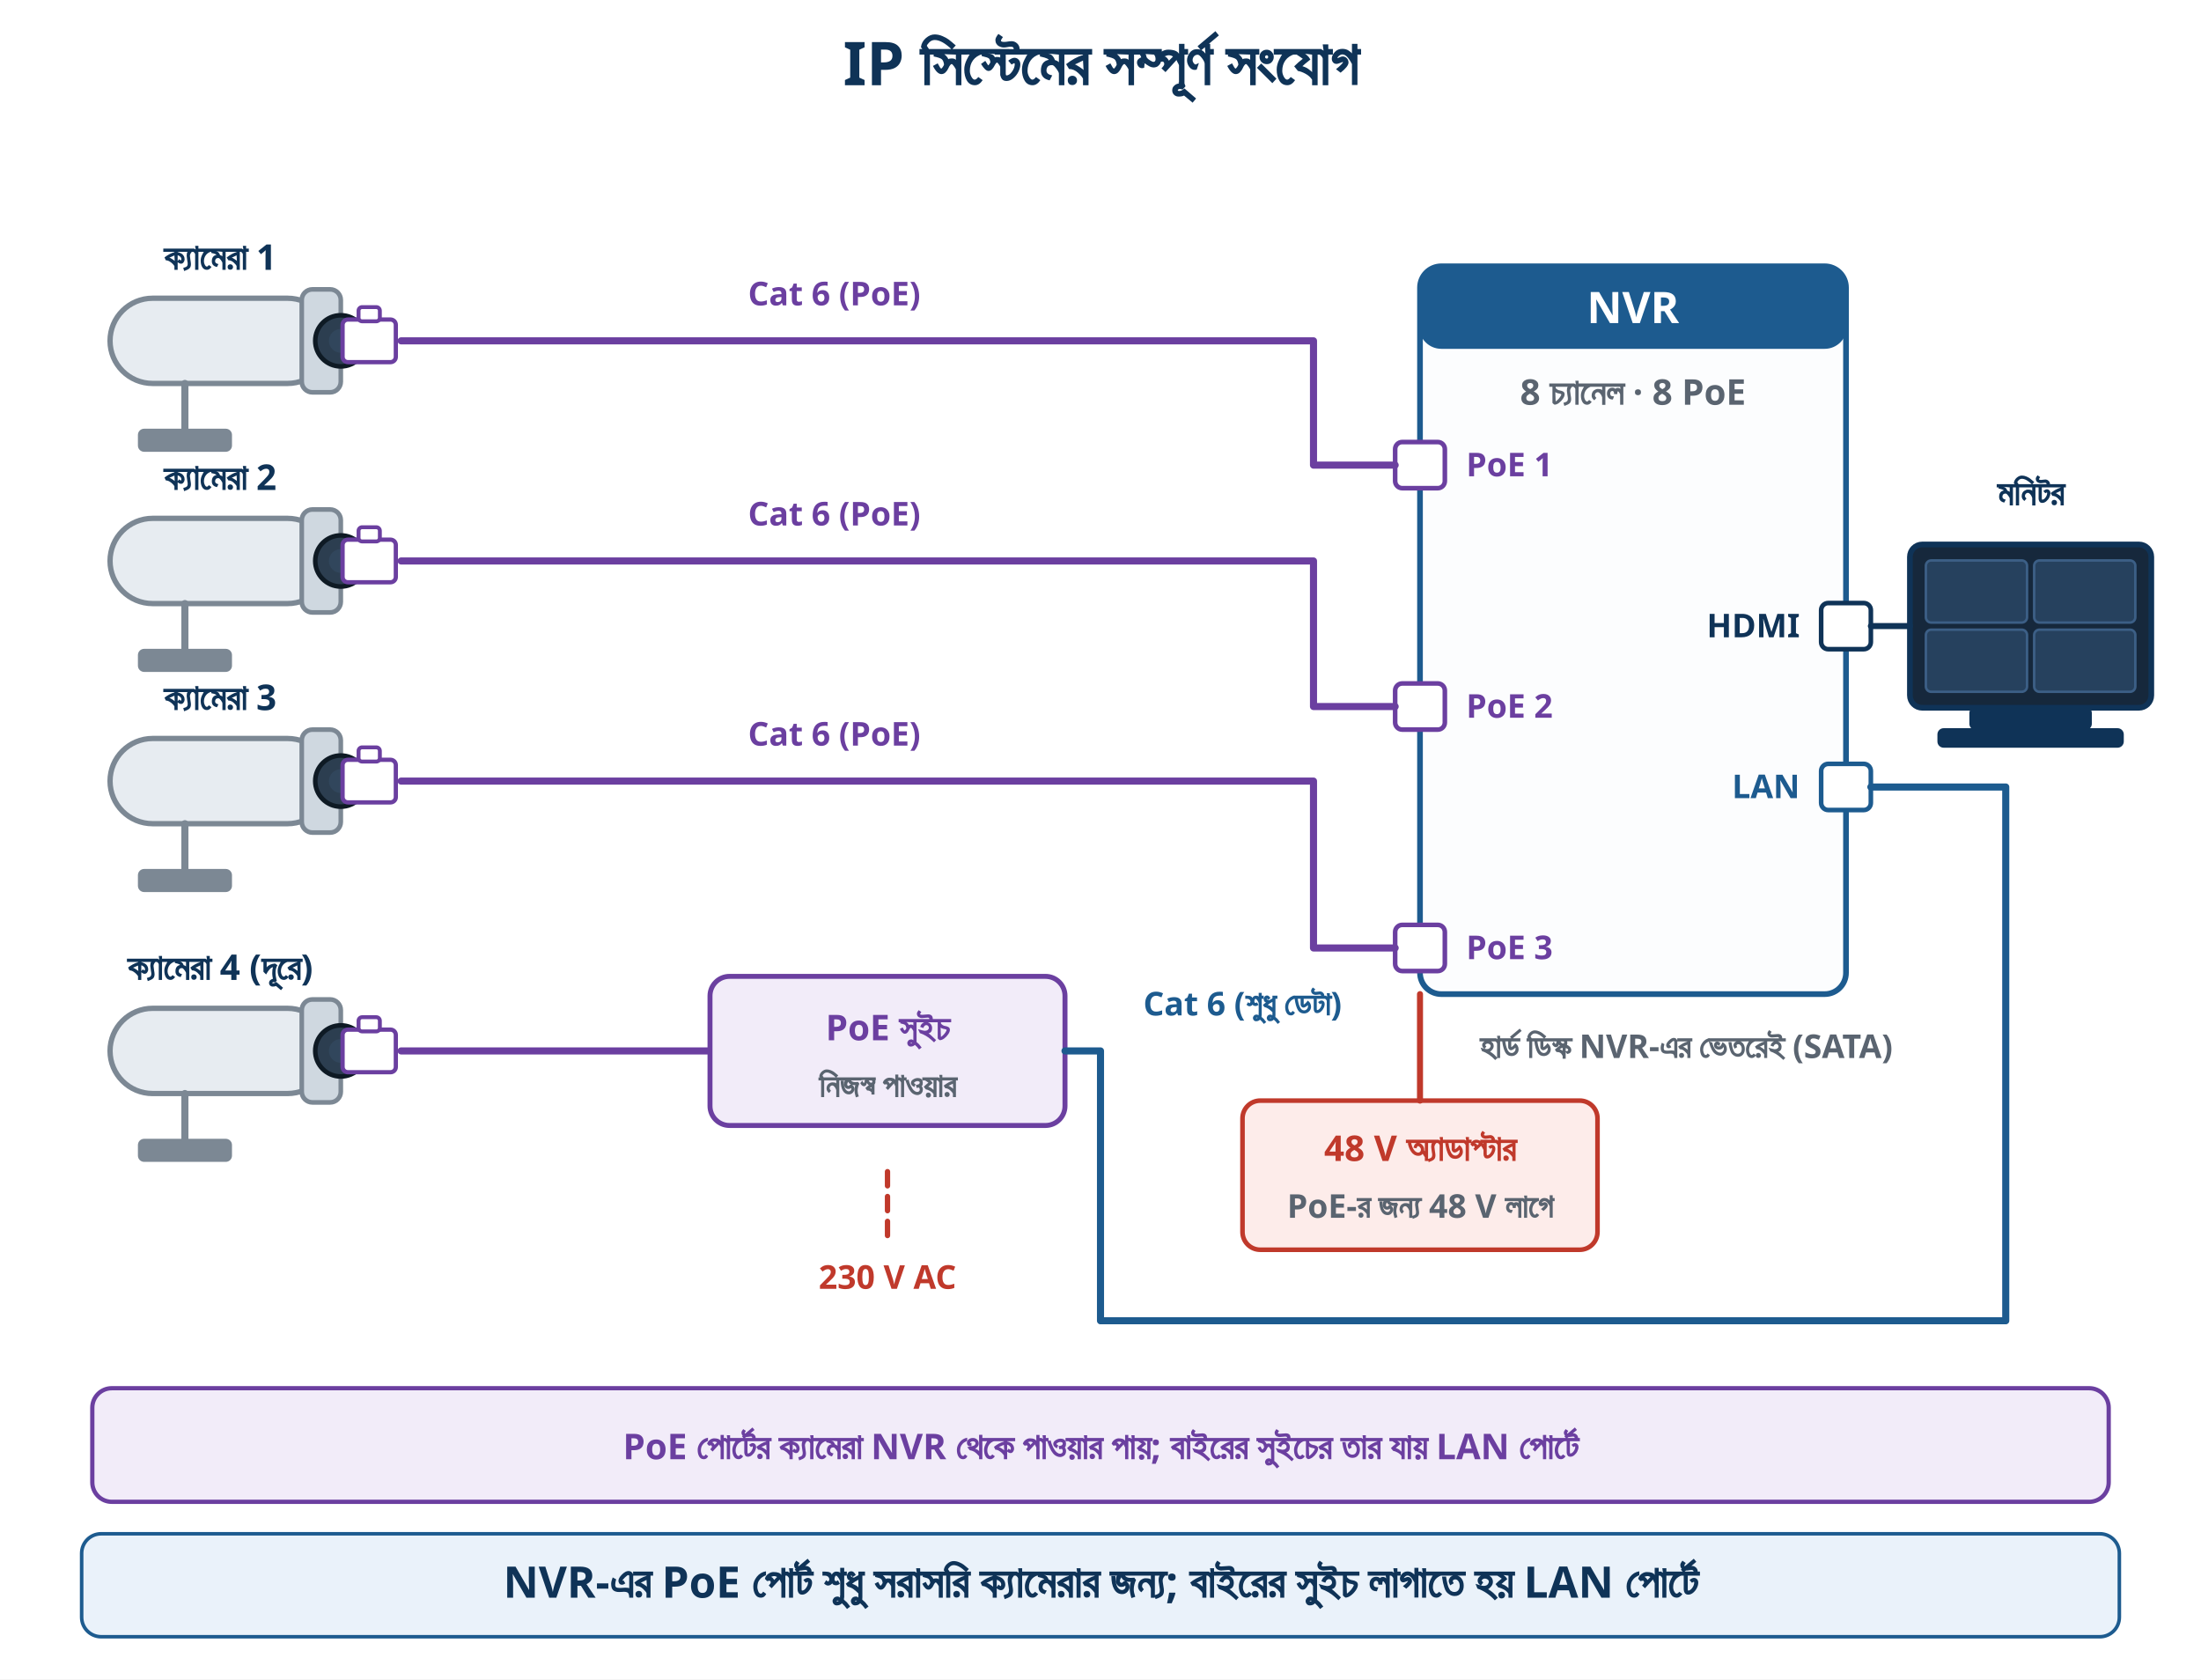
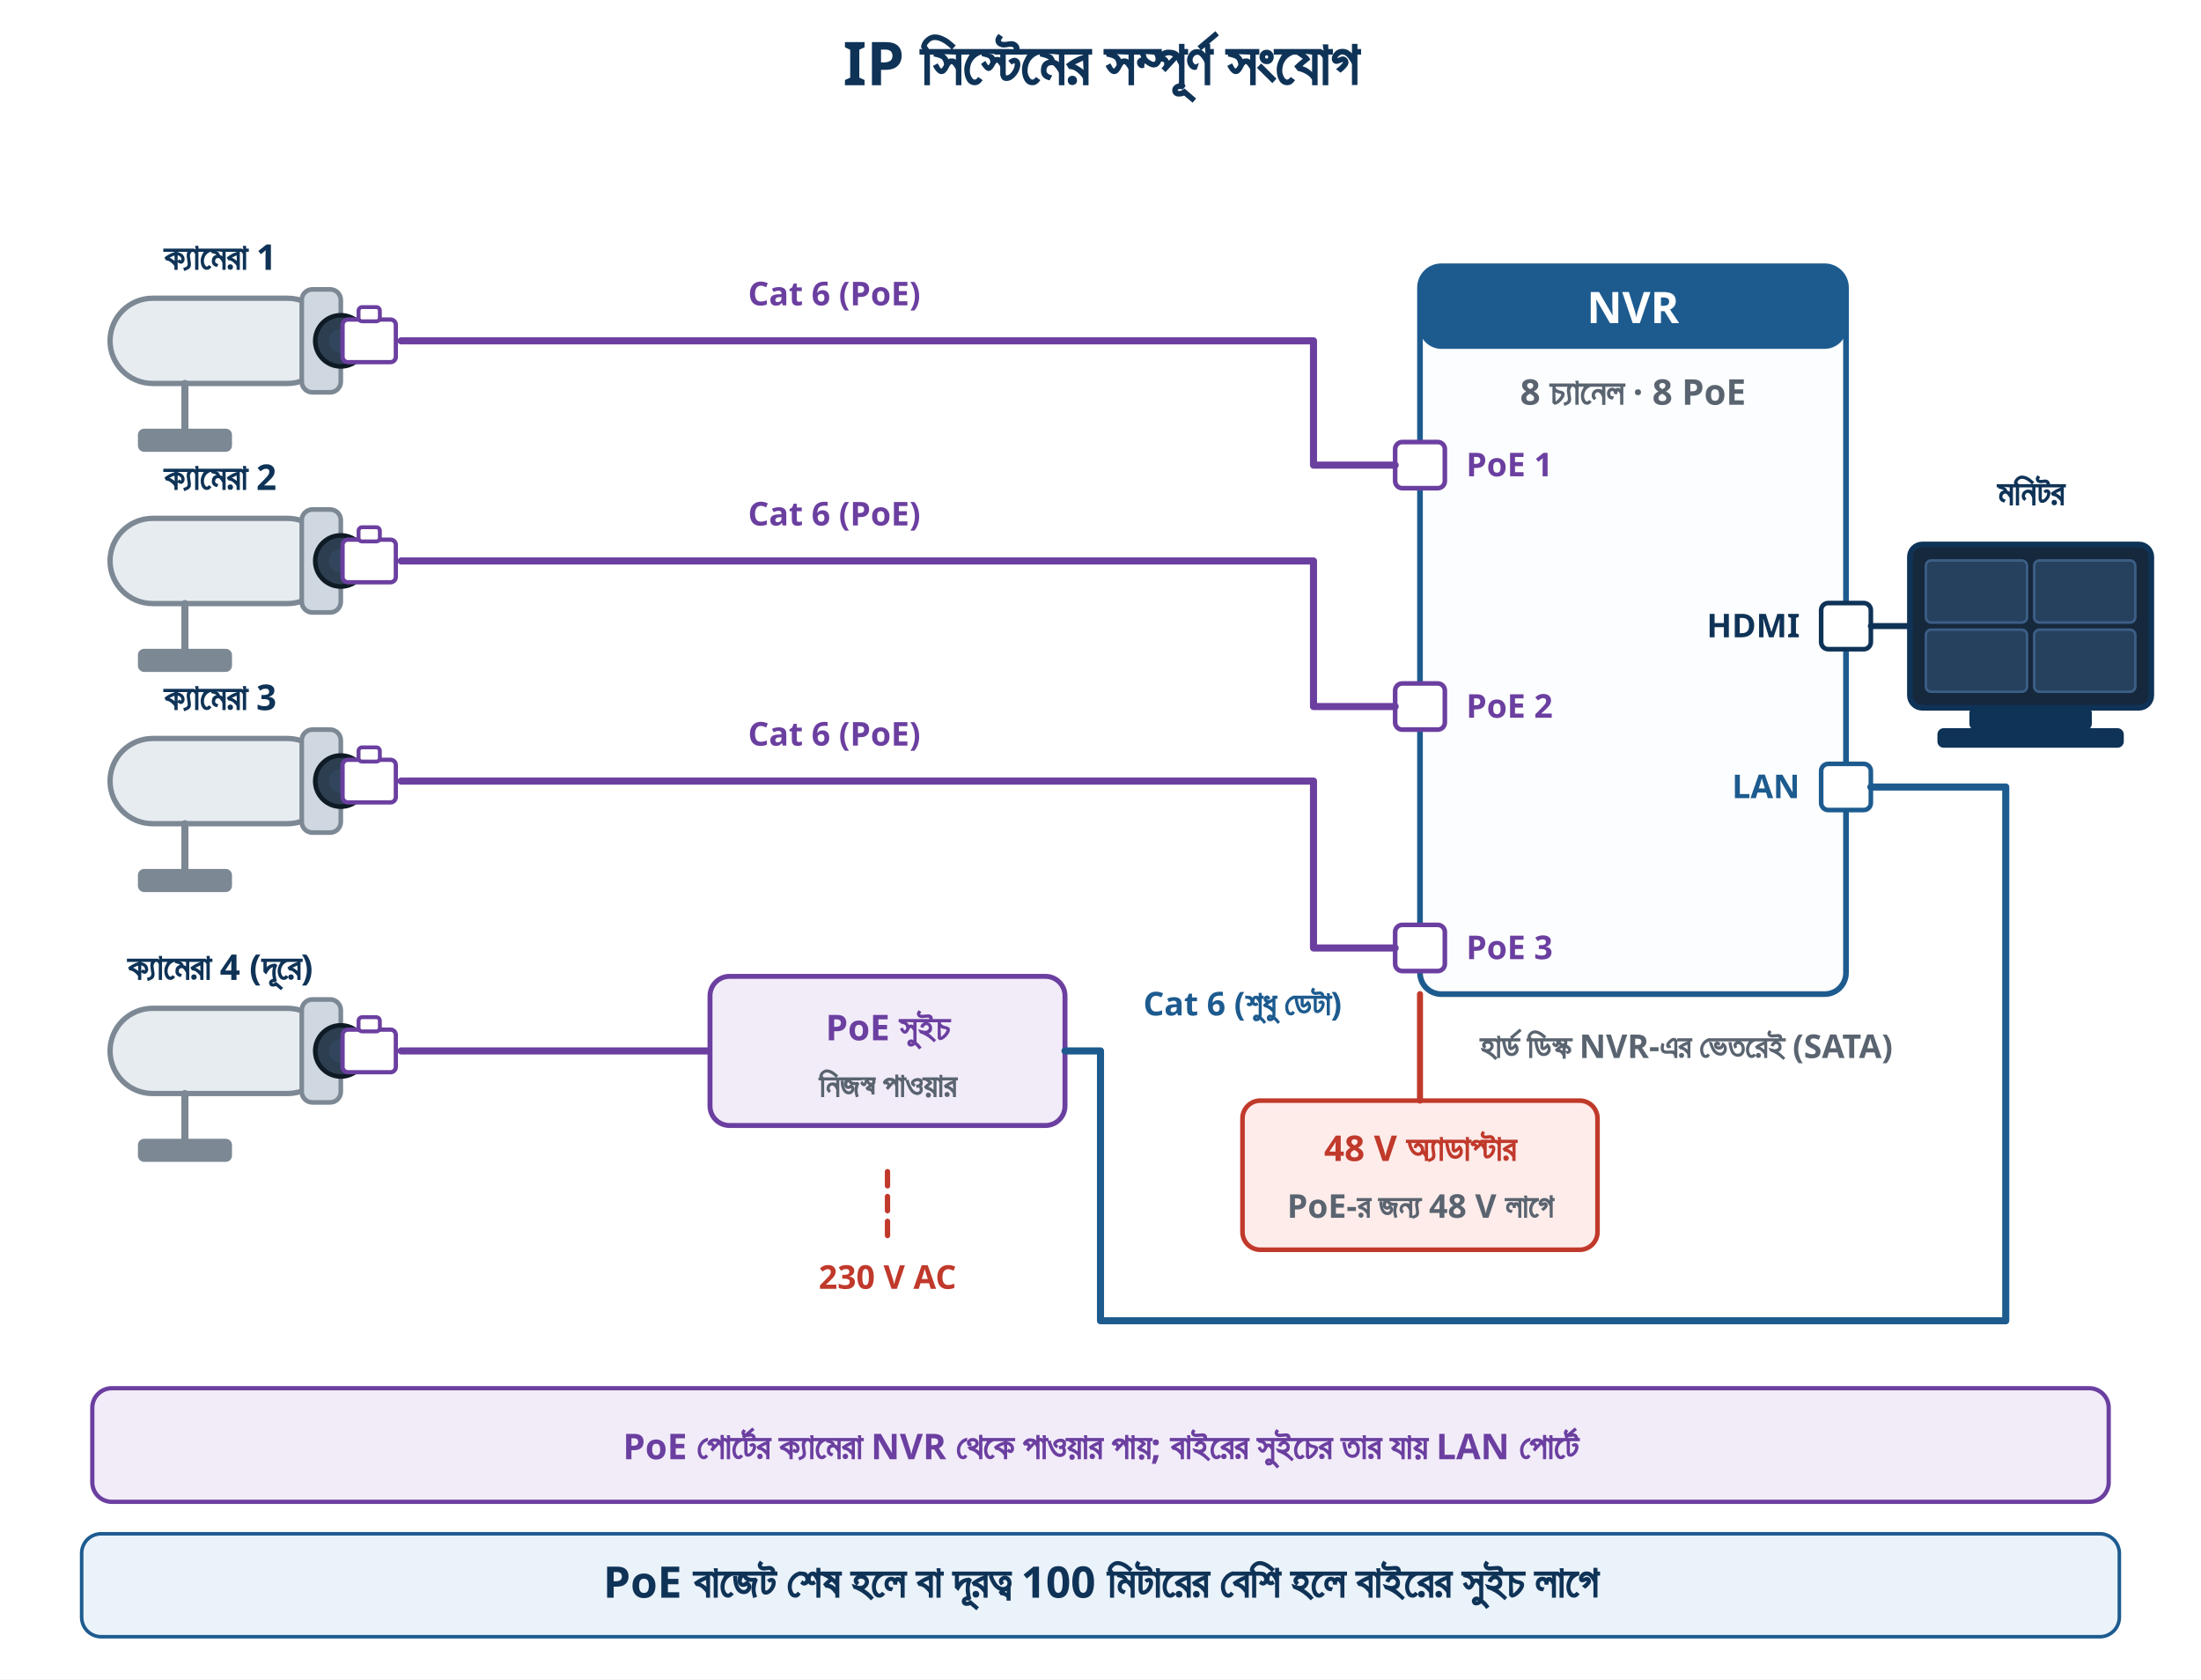
<svg xmlns="http://www.w3.org/2000/svg" width="1240" height="946" viewBox="0 0 1240 946">
  <rect width="1240" height="946" fill="#FFFFFF" />
  <text x="620.0" y="48.0" font-family="Kalpurush" font-size="34" font-weight="700" fill="#0F3357" text-anchor="middle">IP সিস্টেমের সম্পূর্ণ সংযোগ</text>
  <rect x="62.0" y="168.0" width="124.0" height="48.0" rx="24.0" fill="#E7ECF1" stroke="#7C8894" stroke-width="3" />
  <rect x="170.0" y="163.0" width="22.0" height="58.0" rx="6" fill="#CFD8E0" stroke="#7C8894" stroke-width="2.6" />
  <circle cx="192.0" cy="192.0" r="14.4" fill="#2C3E50" stroke="#0E1A24" stroke-width="2.6" />
  <circle cx="192.0" cy="192.0" r="6.7" fill="#31465C" stroke="none" stroke-width="2" />
  <path d="M 104.16 216 L 104.16 242" fill="none" stroke="#7C8894" stroke-width="4" stroke-linecap="round" stroke-linejoin="round" />
  <rect x="78.2" y="242.0" width="52.0" height="12.0" rx="3" fill="#7C8894" stroke="#7C8894" stroke-width="1" />
  <text x="124.0" y="152.0" font-family="Kalpurush" font-size="20" font-weight="700" fill="#0F3357" text-anchor="middle">ক্যামেরা 1</text>
  <rect x="62.0" y="292.0" width="124.0" height="48.0" rx="24.0" fill="#E7ECF1" stroke="#7C8894" stroke-width="3" />
  <rect x="170.0" y="287.0" width="22.0" height="58.0" rx="6" fill="#CFD8E0" stroke="#7C8894" stroke-width="2.6" />
  <circle cx="192.0" cy="316.0" r="14.4" fill="#2C3E50" stroke="#0E1A24" stroke-width="2.6" />
  <circle cx="192.0" cy="316.0" r="6.7" fill="#31465C" stroke="none" stroke-width="2" />
  <path d="M 104.16 340 L 104.16 366" fill="none" stroke="#7C8894" stroke-width="4" stroke-linecap="round" stroke-linejoin="round" />
  <rect x="78.2" y="366.0" width="52.0" height="12.0" rx="3" fill="#7C8894" stroke="#7C8894" stroke-width="1" />
  <text x="124.0" y="276.0" font-family="Kalpurush" font-size="20" font-weight="700" fill="#0F3357" text-anchor="middle">ক্যামেরা 2</text>
  <rect x="62.0" y="416.0" width="124.0" height="48.0" rx="24.0" fill="#E7ECF1" stroke="#7C8894" stroke-width="3" />
  <rect x="170.0" y="411.0" width="22.0" height="58.0" rx="6" fill="#CFD8E0" stroke="#7C8894" stroke-width="2.6" />
  <circle cx="192.0" cy="440.0" r="14.4" fill="#2C3E50" stroke="#0E1A24" stroke-width="2.6" />
  <circle cx="192.0" cy="440.0" r="6.7" fill="#31465C" stroke="none" stroke-width="2" />
  <path d="M 104.16 464 L 104.16 490" fill="none" stroke="#7C8894" stroke-width="4" stroke-linecap="round" stroke-linejoin="round" />
  <rect x="78.2" y="490.0" width="52.0" height="12.0" rx="3" fill="#7C8894" stroke="#7C8894" stroke-width="1" />
  <text x="124.0" y="400.0" font-family="Kalpurush" font-size="20" font-weight="700" fill="#0F3357" text-anchor="middle">ক্যামেরা 3</text>
  <rect x="62.0" y="568.0" width="124.0" height="48.0" rx="24.0" fill="#E7ECF1" stroke="#7C8894" stroke-width="3" />
  <rect x="170.0" y="563.0" width="22.0" height="58.0" rx="6" fill="#CFD8E0" stroke="#7C8894" stroke-width="2.6" />
  <circle cx="192.0" cy="592.0" r="14.4" fill="#2C3E50" stroke="#0E1A24" stroke-width="2.6" />
  <circle cx="192.0" cy="592.0" r="6.7" fill="#31465C" stroke="none" stroke-width="2" />
  <path d="M 104.16 616 L 104.16 642" fill="none" stroke="#7C8894" stroke-width="4" stroke-linecap="round" stroke-linejoin="round" />
  <rect x="78.2" y="642.0" width="52.0" height="12.0" rx="3" fill="#7C8894" stroke="#7C8894" stroke-width="1" />
  <text x="124.0" y="552.0" font-family="Kalpurush" font-size="20" font-weight="700" fill="#0F3357" text-anchor="middle">ক্যামেরা 4 (দূরে)</text>
  <rect x="800.0" y="150.0" width="240.0" height="410.0" rx="12" fill="#FCFDFE" stroke="#1D5B8F" stroke-width="3.2" />
  <rect x="800.0" y="150.0" width="240.0" height="46.0" rx="12" fill="#1D5B8F" stroke="#1D5B8F" stroke-width="1" />
  <text x="920.0" y="182.0" font-family="Kalpurush" font-size="24.5" font-weight="700" fill="#FFFFFF" text-anchor="middle">NVR</text>
  <text x="920.0" y="228.0" font-family="Kalpurush" font-size="20" font-weight="700" fill="#5A6470" text-anchor="middle">8 চ্যানেল · 8 PoE</text>
  <rect x="786.0" y="249.0" width="28.0" height="26.0" rx="4" fill="#FFFFFF" stroke="#6B3FA0" stroke-width="2.6" />
  <text x="826.0" y="268.3" font-family="Kalpurush" font-size="18.5" font-weight="700" fill="#6B3FA0" text-anchor="start">PoE 1</text>
  <rect x="786.0" y="385.0" width="28.0" height="26.0" rx="4" fill="#FFFFFF" stroke="#6B3FA0" stroke-width="2.6" />
  <text x="826.0" y="404.3" font-family="Kalpurush" font-size="18.5" font-weight="700" fill="#6B3FA0" text-anchor="start">PoE 2</text>
  <rect x="786.0" y="521.0" width="28.0" height="26.0" rx="4" fill="#FFFFFF" stroke="#6B3FA0" stroke-width="2.6" />
  <text x="826.0" y="540.3" font-family="Kalpurush" font-size="18.5" font-weight="700" fill="#6B3FA0" text-anchor="start">PoE 3</text>
  <rect x="1026.0" y="339.7" width="28.0" height="26.0" rx="4" fill="#FFFFFF" stroke="#0F3357" stroke-width="2.6" />
  <text x="1014.0" y="359.0" font-family="Kalpurush" font-size="18.5" font-weight="700" fill="#0F3357" text-anchor="end">HDMI</text>
  <rect x="1026.0" y="430.3" width="28.0" height="26.0" rx="4" fill="#FFFFFF" stroke="#1D5B8F" stroke-width="2.6" />
  <text x="1014.0" y="449.6" font-family="Kalpurush" font-size="18.5" font-weight="700" fill="#1D5B8F" text-anchor="end">LAN</text>
  <rect x="193.0" y="180.0" width="30.0" height="24.0" rx="3" fill="#FFFFFF" stroke="#6B3FA0" stroke-width="2.4" />
  <rect x="202.0" y="173.0" width="12.0" height="8.0" rx="2" fill="#FFFFFF" stroke="#6B3FA0" stroke-width="2.2" />
  <path d="M 226 192 L 740 192 L 740 262.0 L 786 262.0" fill="none" stroke="#6B3FA0" stroke-width="4" stroke-linecap="round" stroke-linejoin="round" />
  <text x="470.0" y="172.0" font-family="Kalpurush" font-size="18.5" font-weight="700" fill="#6B3FA0" text-anchor="middle">Cat 6 (PoE)</text>
  <rect x="193.0" y="304.0" width="30.0" height="24.0" rx="3" fill="#FFFFFF" stroke="#6B3FA0" stroke-width="2.4" />
  <rect x="202.0" y="297.0" width="12.0" height="8.0" rx="2" fill="#FFFFFF" stroke="#6B3FA0" stroke-width="2.2" />
  <path d="M 226 316 L 740 316 L 740 398.0 L 786 398.0" fill="none" stroke="#6B3FA0" stroke-width="4" stroke-linecap="round" stroke-linejoin="round" />
  <text x="470.0" y="296.0" font-family="Kalpurush" font-size="18.5" font-weight="700" fill="#6B3FA0" text-anchor="middle">Cat 6 (PoE)</text>
  <rect x="193.0" y="428.0" width="30.0" height="24.0" rx="3" fill="#FFFFFF" stroke="#6B3FA0" stroke-width="2.4" />
  <rect x="202.0" y="421.0" width="12.0" height="8.0" rx="2" fill="#FFFFFF" stroke="#6B3FA0" stroke-width="2.2" />
  <path d="M 226 440 L 740 440 L 740 534.0 L 786 534.0" fill="none" stroke="#6B3FA0" stroke-width="4" stroke-linecap="round" stroke-linejoin="round" />
  <text x="470.0" y="420.0" font-family="Kalpurush" font-size="18.5" font-weight="700" fill="#6B3FA0" text-anchor="middle">Cat 6 (PoE)</text>
  <rect x="193.0" y="580.0" width="30.0" height="24.0" rx="3" fill="#FFFFFF" stroke="#6B3FA0" stroke-width="2.4" />
  <rect x="202.0" y="573.0" width="12.0" height="8.0" rx="2" fill="#FFFFFF" stroke="#6B3FA0" stroke-width="2.2" />
  <path d="M 226 592 L 400 592" fill="none" stroke="#6B3FA0" stroke-width="4" stroke-linecap="round" stroke-linejoin="round" />
  <rect x="400.0" y="550.0" width="200.0" height="84.0" rx="11" fill="#F2ECF9" stroke="#6B3FA0" stroke-width="2.8" />
  <text x="500.0" y="586.0" font-family="Kalpurush" font-size="20" font-weight="700" fill="#6B3FA0" text-anchor="middle">PoE সুইচ</text>
  <text x="500.0" y="618.0" font-family="Kalpurush" font-size="18.5" font-weight="700" fill="#5A6470" text-anchor="middle">নিজস্ব পাওয়ার</text>
  <path d="M 600 592 L 620 592 L 620 744 L 1130 744 L 1130 443.333 L 1054 443.333" fill="none" stroke="#1D5B8F" stroke-width="4" stroke-linecap="round" stroke-linejoin="round" />
  <text x="700.0" y="572.0" font-family="Kalpurush" font-size="18.5" font-weight="700" fill="#1D5B8F" text-anchor="middle">Cat 6 (শুধু ডেটা)</text>
  <path d="M 500 660 L 500 700" fill="none" stroke="#C0392B" stroke-width="3" stroke-linecap="round" stroke-linejoin="round" stroke-dasharray="8 6" />
  <text x="500.0" y="726.0" font-family="Kalpurush" font-size="18.5" font-weight="700" fill="#C0392B" text-anchor="middle">230 V AC</text>
  <rect x="1076.0" y="306.7" width="136.0" height="92.0" rx="7" fill="#16283C" stroke="#0F3357" stroke-width="3.2" />
  <rect x="1085.0" y="315.7" width="57.0" height="35.0" rx="3" fill="#26415E" stroke="#3C5F86" stroke-width="1.4" />
  <rect x="1146.0" y="315.7" width="57.0" height="35.0" rx="3" fill="#26415E" stroke="#3C5F86" stroke-width="1.4" />
  <rect x="1085.0" y="354.7" width="57.0" height="35.0" rx="3" fill="#26415E" stroke="#3C5F86" stroke-width="1.4" />
  <rect x="1146.0" y="354.7" width="57.0" height="35.0" rx="3" fill="#26415E" stroke="#3C5F86" stroke-width="1.4" />
  <rect x="1110.0" y="398.7" width="68.0" height="12.0" rx="3" fill="#0F3357" stroke="#0F3357" stroke-width="1" />
  <rect x="1092.0" y="410.7" width="104.0" height="10.0" rx="3" fill="#0F3357" stroke="#0F3357" stroke-width="1" />
  <path d="M 1054 352.667 L 1076 352.667" fill="none" stroke="#0F3357" stroke-width="3.4" stroke-linecap="round" stroke-linejoin="round" />
  <text x="1144.0" y="284.7" font-family="Kalpurush" font-size="20" font-weight="700" fill="#0F3357" text-anchor="middle">মনিটর</text>
  <rect x="700.0" y="620.0" width="200.0" height="84.0" rx="10" fill="#FDECEA" stroke="#C0392B" stroke-width="2.6" />
  <text x="800.0" y="654.0" font-family="Kalpurush" font-size="20" font-weight="700" fill="#C0392B" text-anchor="middle">48 V অ্যাডাপ্টার</text>
  <text x="800.0" y="686.0" font-family="Kalpurush" font-size="18.5" font-weight="700" fill="#5A6470" text-anchor="middle">PoE-র জন্য 48 V লাগে</text>
  <path d="M 800 560 L 800 620" fill="none" stroke="#C0392B" stroke-width="3.4" stroke-linecap="round" stroke-linejoin="round" />
  <text x="950.0" y="596.0" font-family="Kalpurush" font-size="18.5" font-weight="700" fill="#5A6470" text-anchor="middle">হার্ড ডিস্ক NVR-এর ভেতরেই (SATA)</text>
  <rect x="52.0" y="782.0" width="1136.0" height="64.0" rx="11" fill="#F2ECF9" stroke="#6B3FA0" stroke-width="2.4" />
  <text x="620.0" y="822.0" font-family="Kalpurush" font-size="20" font-weight="700" fill="#6B3FA0" text-anchor="middle">PoE পোর্টের ক্যামেরা NVR থেকে পাওয়ার পায়;  বাইরের সুইচের তার যায় LAN পোর্টে</text>
  <rect x="46.0" y="864.0" width="1148.0" height="58.0" rx="11" fill="#EAF2FA" stroke="#1D5B8F" stroke-width="2" />
-   <text x="620.0" y="900.0" font-family="Kalpurush" font-size="24.5" font-weight="700" fill="#0F3357" text-anchor="middle">NVR-এর PoE পোর্ট শুধু সরাসরি ক্যামেরার জন্য; বাইরের সুইচ লাগাতে হয় LAN পোর্টে</text>
+   <text x="620.0" y="900.0" font-family="Kalpurush" font-size="24.5" font-weight="700" fill="#0F3357" text-anchor="middle">PoE বাজেট শেষ হলে বা দূরত্ব 100 মিটারের বেশি হলে বাইরের সুইচ লাগে</text>
</svg>
